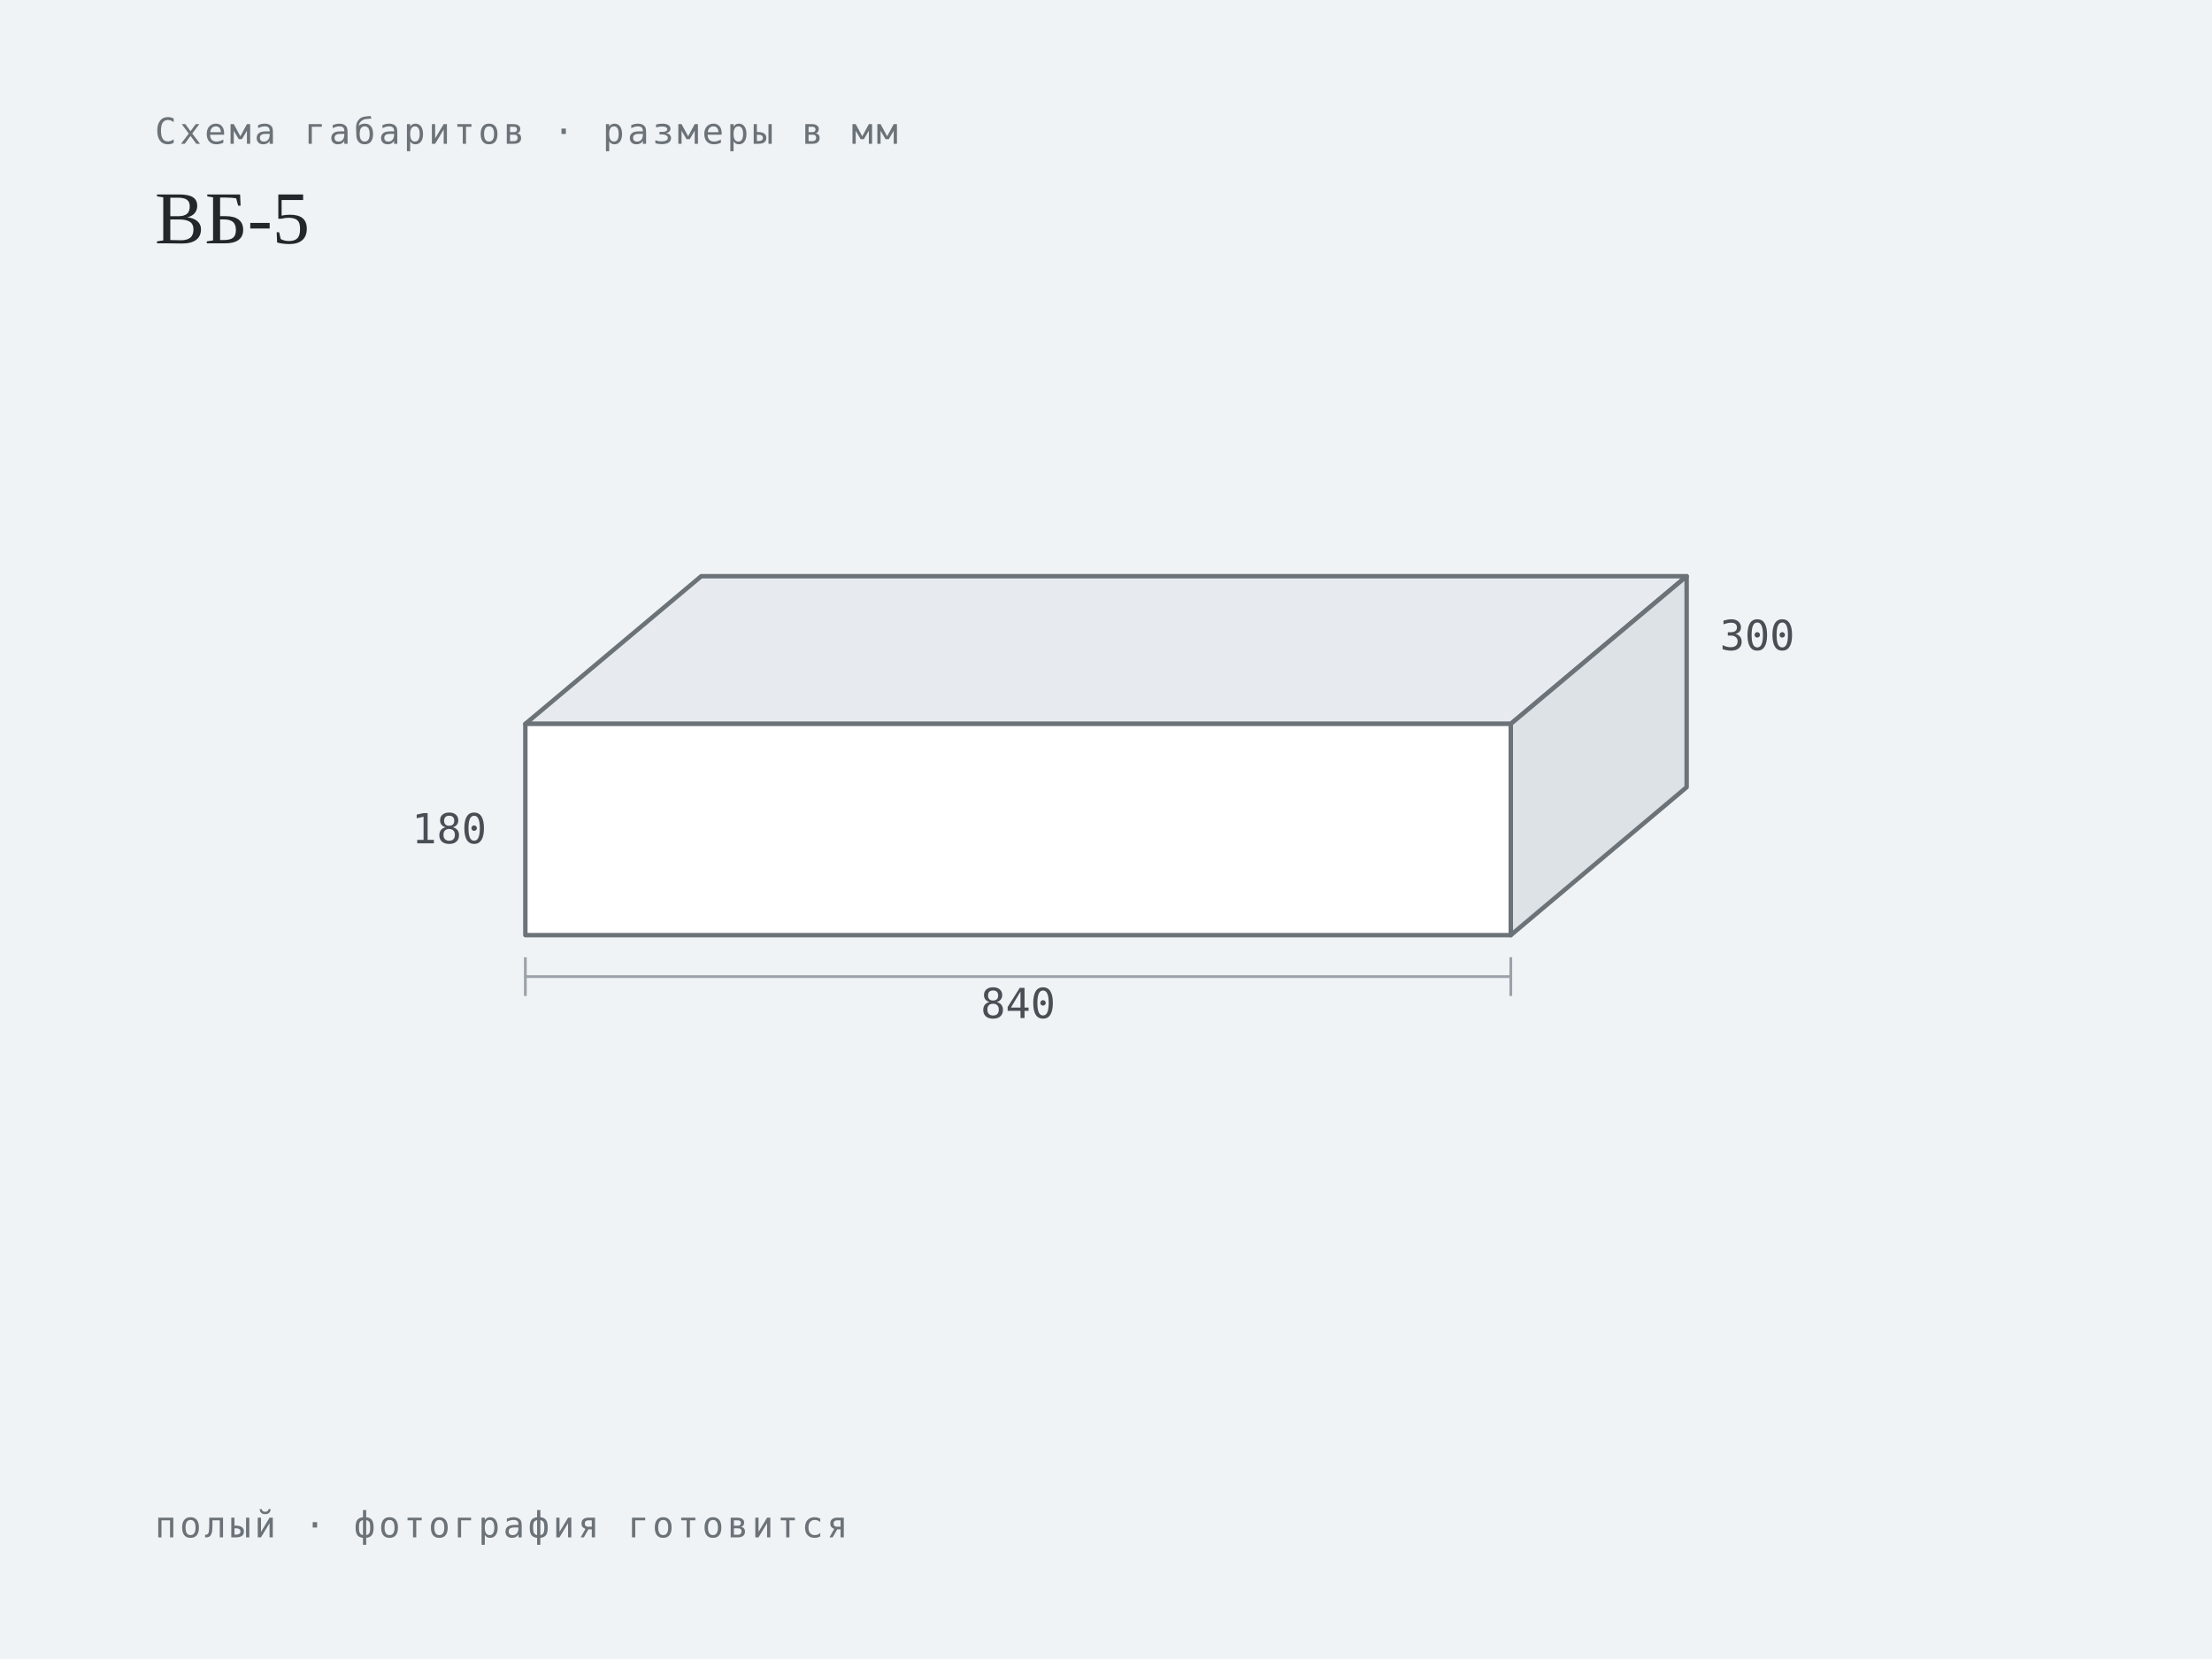
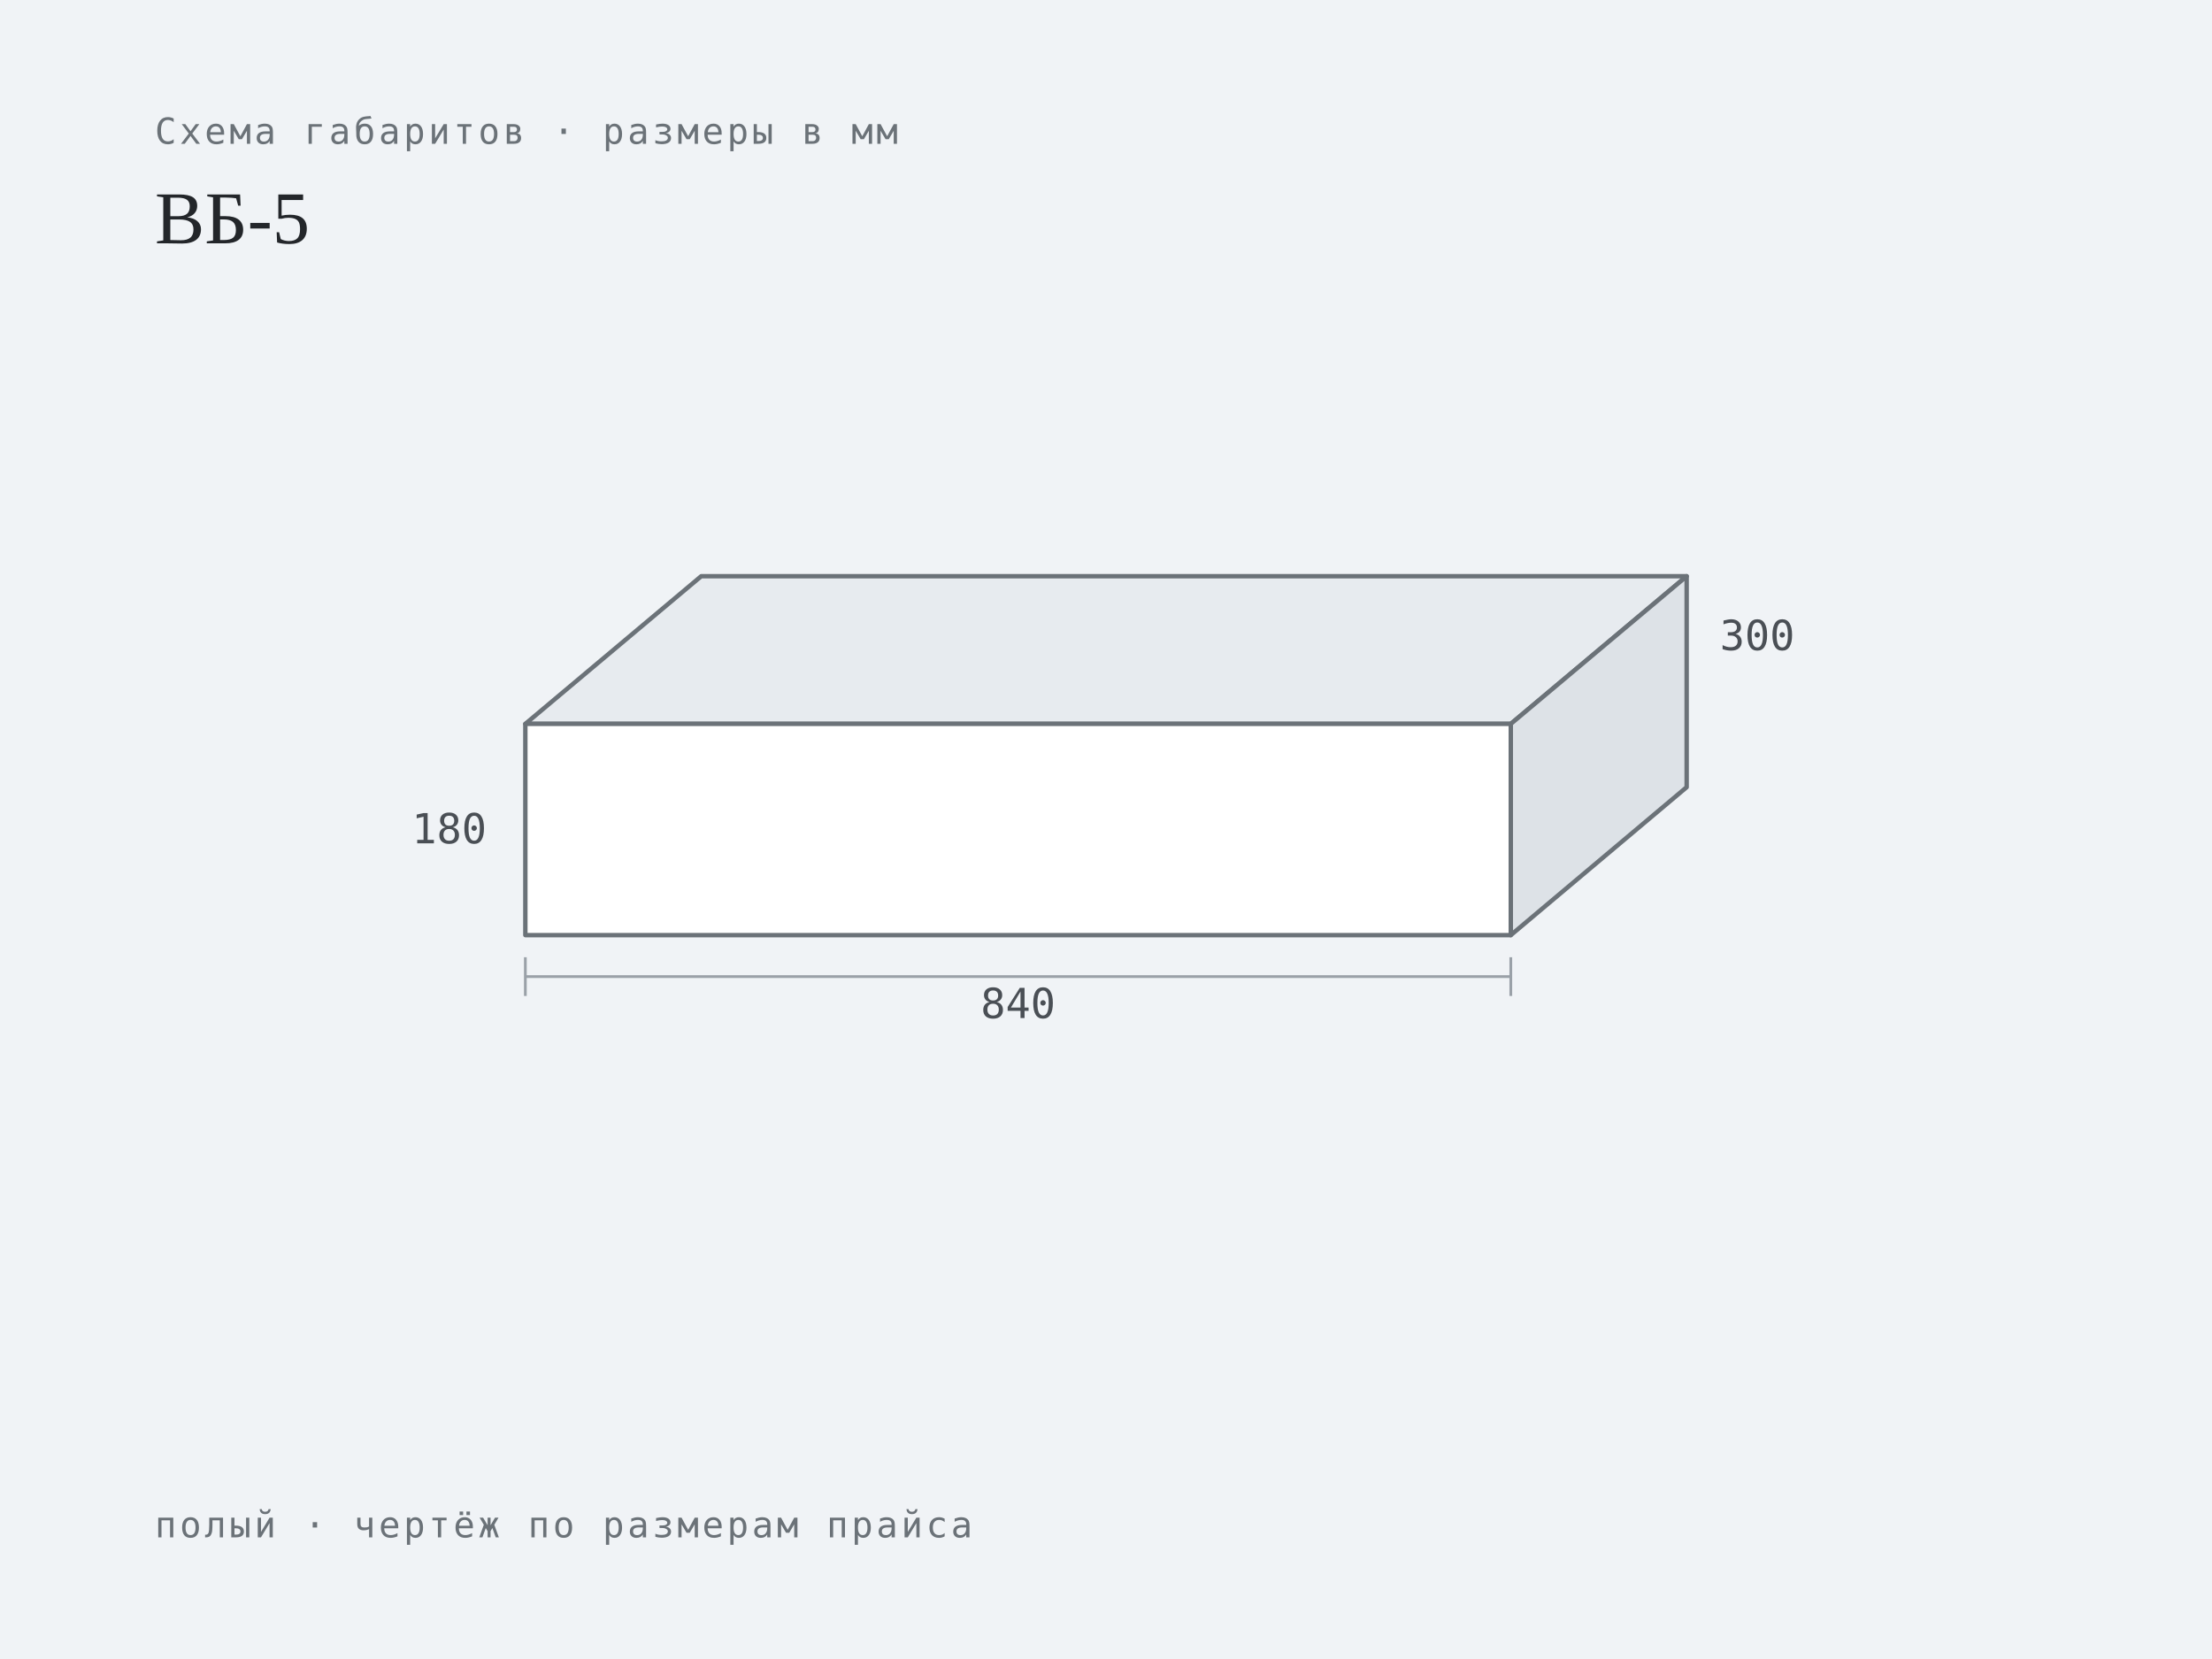
<svg xmlns="http://www.w3.org/2000/svg" viewBox="0 0 800 600" role="img" aria-label="Схема габаритов: ВБ-5, 840×300×180 мм">
  <style>
    .bg   { fill: #F0F3F6; }
    .face { fill: #FFFFFF; stroke: #6B7278; stroke-width: 1.6; stroke-linejoin: round; }
    .face--top  { fill: #E7EBEF; }
    .face--side { fill: #DDE2E7; }
    .ext  { stroke: #9AA1A8; stroke-width: 1; }
    .ttl  { fill: #23262A; font: 500 27px/1 Georgia, 'Times New Roman', serif; }
    .lbl  { fill: #6B7278; font: 400 13px/1 ui-monospace, 'SF Mono', Menlo, Consolas, monospace;
            letter-spacing: .09em; text-transform: uppercase; }
    .dim  { fill: #4A4F55; font: 400 15px/1 ui-monospace, 'SF Mono', Menlo, Consolas, monospace; }
    @media (prefers-color-scheme: dark) {
      .bg   { fill: #101213; }
      .face { fill: #202326; stroke: #6B7278; }
      .face--top  { fill: #282C30; }
      .face--side { fill: #191C1E; }
      .ttl  { fill: #EDEFF1; }
      .lbl  { fill: #9AA1A8; }
      .dim  { fill: #C3C8CD; }
      .ext  { stroke: #6B7278; }
    }
  </style>
  <rect class="bg" width="800" height="600" />
  <text class="lbl" x="56" y="52">Схема габаритов · размеры в мм</text>
  <text class="ttl" x="56" y="88">ВБ-5</text>
  <polygon class="face face--top" points="190.0,261.8 546.4,261.8 610.0,208.4 253.6,208.4" />
  <polygon class="face face--side" points="546.4,338.2 610.0,284.7 610.0,208.4 546.4,261.8" />
  <polygon class="face" points="190.0,338.2 546.4,338.2 546.4,261.8 190.0,261.8" />
  <text class="dim" x="368.2" y="368.2" text-anchor="middle">840</text>
  <text class="dim" x="176.0" y="305.0" text-anchor="end">180</text>
  <text class="dim" x="622.0" y="235.1" text-anchor="start">300</text>
  <line class="ext" x1="190.0" y1="346.2" x2="190.0" y2="360.2" />
  <line class="ext" x1="546.4" y1="346.2" x2="546.4" y2="360.2" />
  <line class="ext" x1="190.0" y1="353.2" x2="546.4" y2="353.2" />
-   <text class="lbl" x="56" y="556">полый · фотография готовится</text>
+   <text class="lbl" x="56" y="556">полый · чертёж по размерам прайса</text>
</svg>
